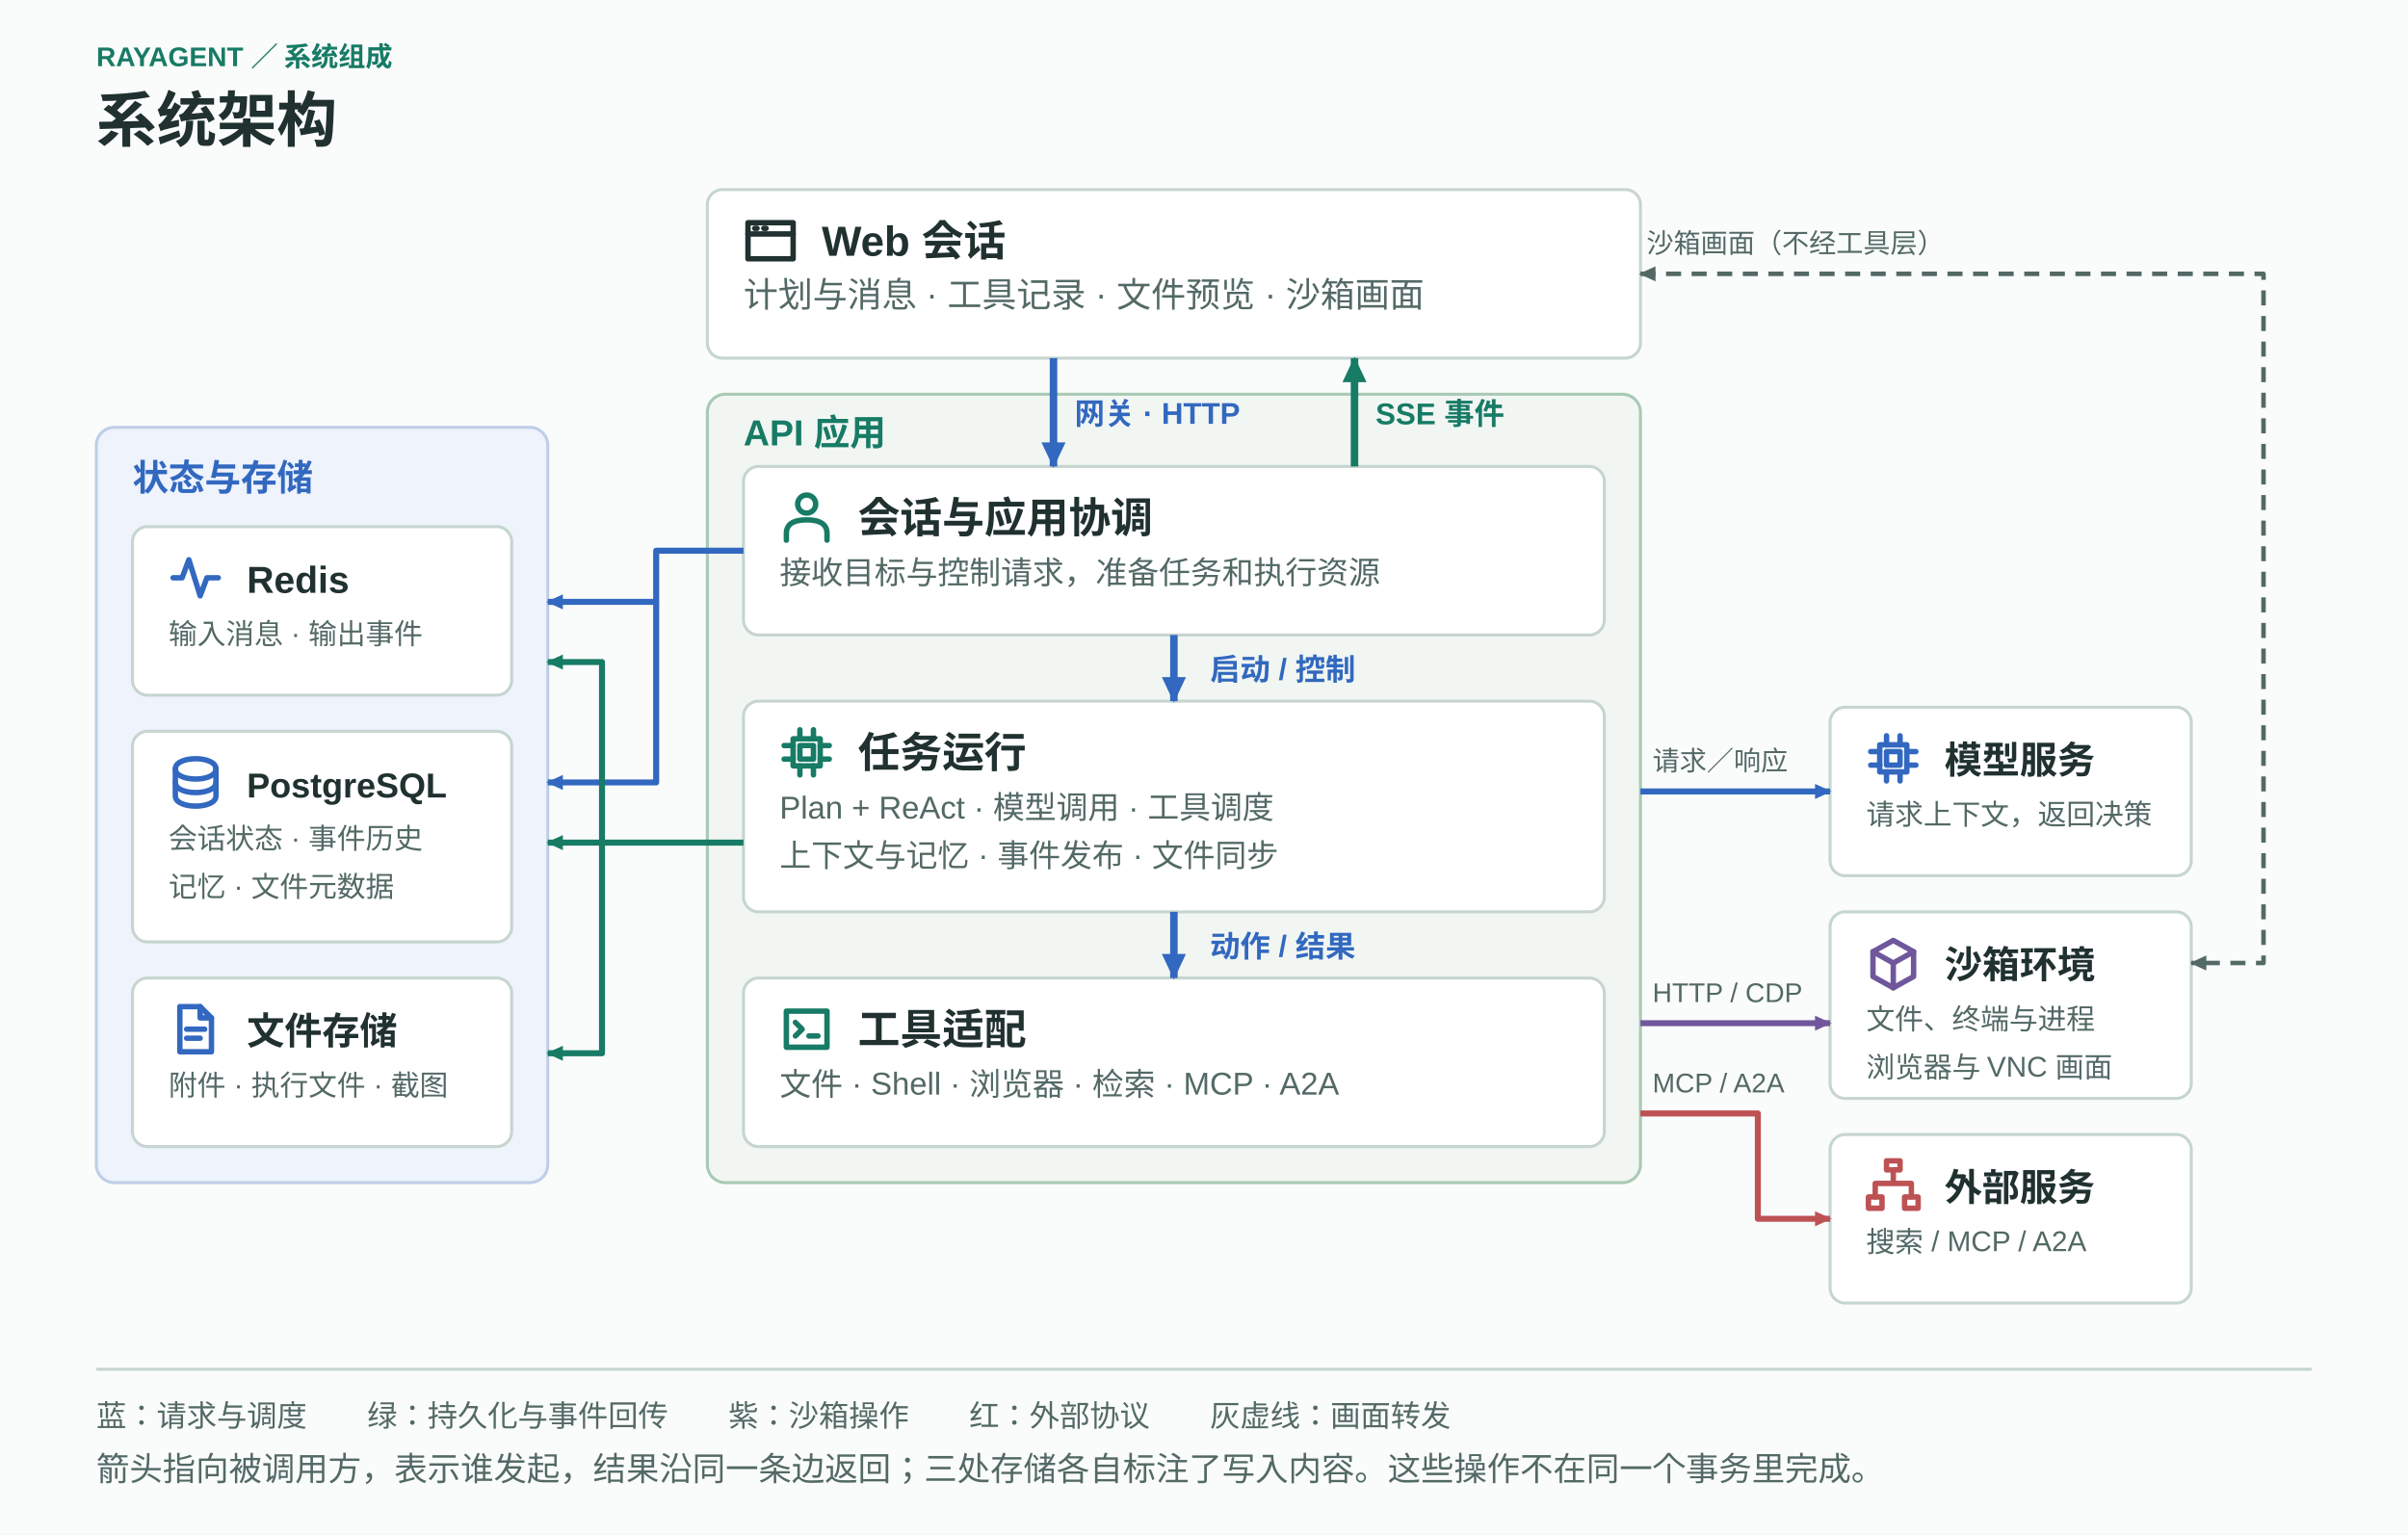
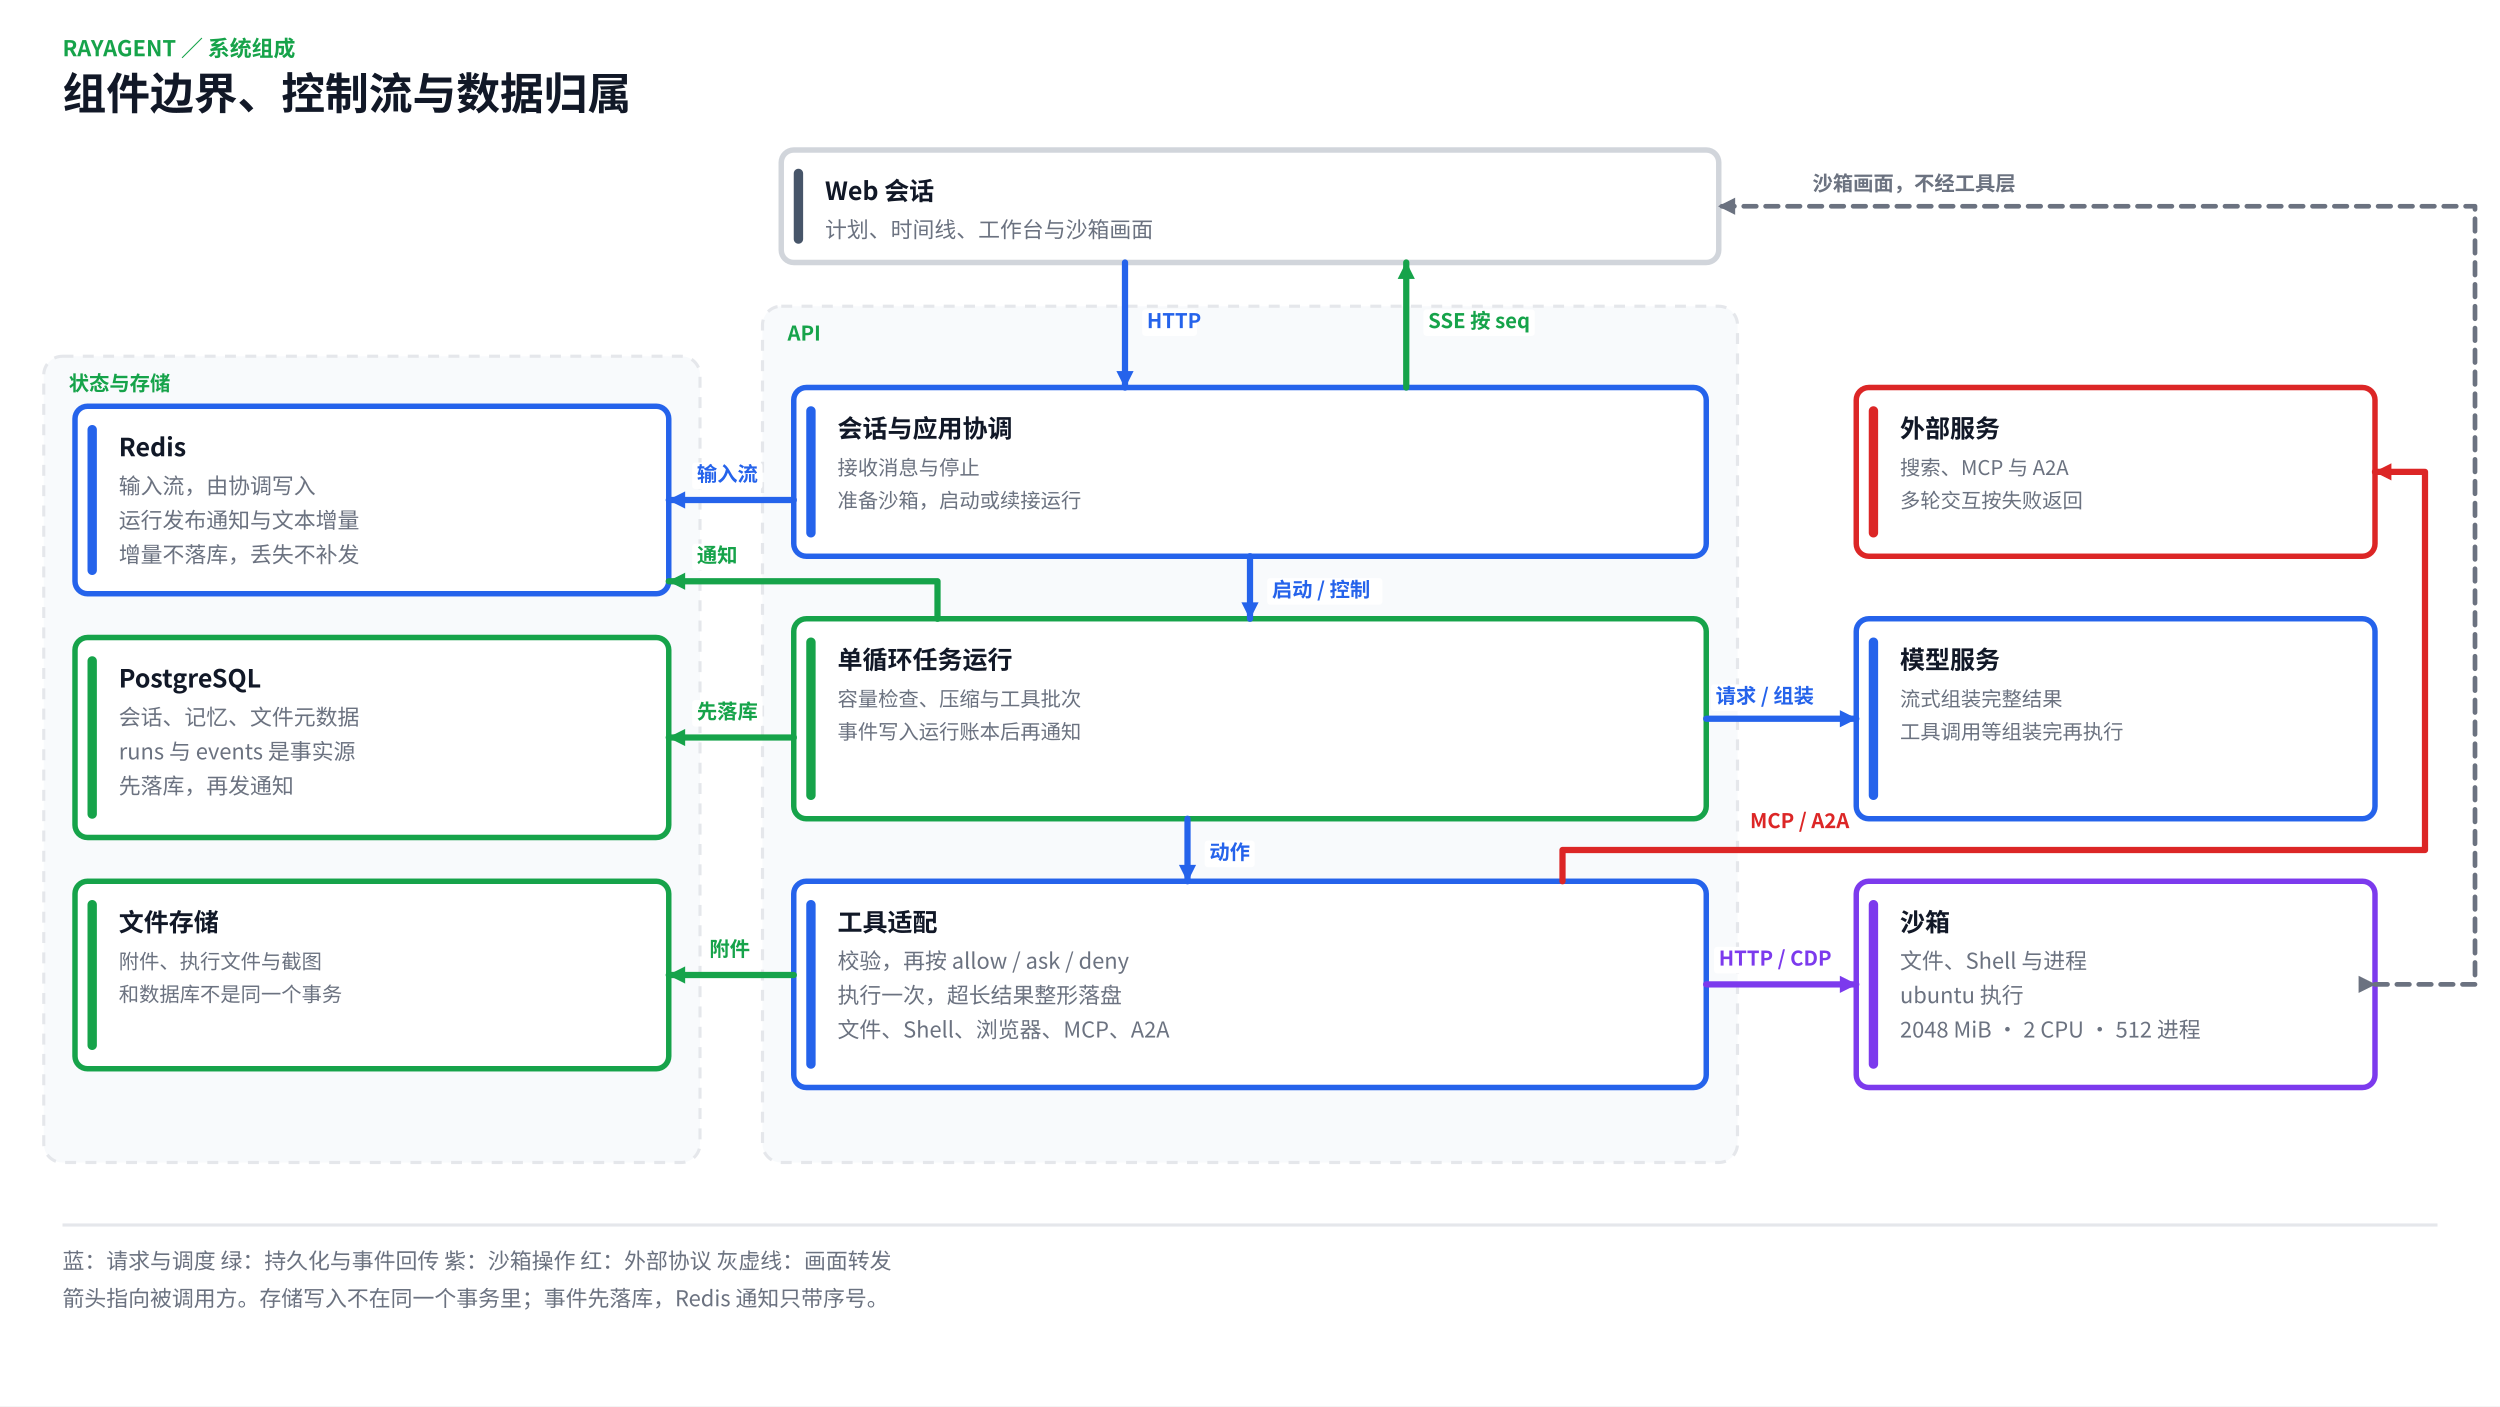
- <svg xmlns="http://www.w3.org/2000/svg" width="1600" height="1020" viewBox="0 0 1600 1020" role="img" aria-labelledby="title desc">
-   <style>text{font-family:"PingFang SC","Microsoft YaHei",Arial,sans-serif;letter-spacing:0}</style>
+ <svg xmlns="http://www.w3.org/2000/svg" width="1600" height="900" viewBox="0 0 1600 900" role="img" aria-labelledby="title desc">
+   <style>text { font-family: 'PingFang SC','Hiragino Sans GB','Noto Sans CJK SC','Noto Sans SC','Source Han Sans SC','Songti SC','Microsoft YaHei','Helvetica Neue',Helvetica,Arial,sans-serif; }</style>
  <defs>
-     <marker id="a-20312f" markerWidth="20" markerHeight="20" refX="18" refY="10" orient="auto-start-reverse" markerUnits="userSpaceOnUse">
-       <path d="M2 2L19 10L2 18Z" fill="#20312f" />
+     <marker id="arr-2563eb" markerUnits="userSpaceOnUse" markerWidth="14" markerHeight="14" refX="12" refY="7" orient="auto">
+       <path d="M1.5 1.5 L12.5 7 L1.5 12.5 Z" fill="#2563eb" />
    </marker>
-     <marker id="b-20312f" markerWidth="14" markerHeight="14" refX="12" refY="7" orient="auto-start-reverse" markerUnits="userSpaceOnUse">
-       <path d="M2 2L13 7L2 12Z" fill="#20312f" />
+     <marker id="arr-16a34a" markerUnits="userSpaceOnUse" markerWidth="14" markerHeight="14" refX="12" refY="7" orient="auto">
+       <path d="M1.5 1.5 L12.5 7 L1.5 12.5 Z" fill="#16a34a" />
    </marker>
-     <marker id="a-3268bf" markerWidth="20" markerHeight="20" refX="18" refY="10" orient="auto-start-reverse" markerUnits="userSpaceOnUse">
-       <path d="M2 2L19 10L2 18Z" fill="#3268bf" />
+     <marker id="arr-ea580c" markerUnits="userSpaceOnUse" markerWidth="14" markerHeight="14" refX="12" refY="7" orient="auto">
+       <path d="M1.5 1.5 L12.5 7 L1.5 12.5 Z" fill="#ea580c" />
    </marker>
-     <marker id="b-3268bf" markerWidth="14" markerHeight="14" refX="12" refY="7" orient="auto-start-reverse" markerUnits="userSpaceOnUse">
-       <path d="M2 2L13 7L2 12Z" fill="#3268bf" />
+     <marker id="arr-dc2626" markerUnits="userSpaceOnUse" markerWidth="14" markerHeight="14" refX="12" refY="7" orient="auto">
+       <path d="M1.5 1.5 L12.5 7 L1.5 12.5 Z" fill="#dc2626" />
    </marker>
-     <marker id="a-177b65" markerWidth="20" markerHeight="20" refX="18" refY="10" orient="auto-start-reverse" markerUnits="userSpaceOnUse">
-       <path d="M2 2L19 10L2 18Z" fill="#177b65" />
+     <marker id="arr-7c3aed" markerUnits="userSpaceOnUse" markerWidth="14" markerHeight="14" refX="12" refY="7" orient="auto">
+       <path d="M1.5 1.5 L12.5 7 L1.5 12.5 Z" fill="#7c3aed" />
    </marker>
-     <marker id="b-177b65" markerWidth="14" markerHeight="14" refX="12" refY="7" orient="auto-start-reverse" markerUnits="userSpaceOnUse">
-       <path d="M2 2L13 7L2 12Z" fill="#177b65" />
+     <marker id="arr-475569" markerUnits="userSpaceOnUse" markerWidth="14" markerHeight="14" refX="12" refY="7" orient="auto">
+       <path d="M1.5 1.5 L12.5 7 L1.5 12.5 Z" fill="#475569" />
    </marker>
-     <marker id="a-97691f" markerWidth="20" markerHeight="20" refX="18" refY="10" orient="auto-start-reverse" markerUnits="userSpaceOnUse">
-       <path d="M2 2L19 10L2 18Z" fill="#97691f" />
-     </marker>
-     <marker id="b-97691f" markerWidth="14" markerHeight="14" refX="12" refY="7" orient="auto-start-reverse" markerUnits="userSpaceOnUse">
-       <path d="M2 2L13 7L2 12Z" fill="#97691f" />
-     </marker>
-     <marker id="a-70579c" markerWidth="20" markerHeight="20" refX="18" refY="10" orient="auto-start-reverse" markerUnits="userSpaceOnUse">
-       <path d="M2 2L19 10L2 18Z" fill="#70579c" />
-     </marker>
-     <marker id="b-70579c" markerWidth="14" markerHeight="14" refX="12" refY="7" orient="auto-start-reverse" markerUnits="userSpaceOnUse">
-       <path d="M2 2L13 7L2 12Z" fill="#70579c" />
-     </marker>
-     <marker id="a-bd5254" markerWidth="20" markerHeight="20" refX="18" refY="10" orient="auto-start-reverse" markerUnits="userSpaceOnUse">
-       <path d="M2 2L19 10L2 18Z" fill="#bd5254" />
-     </marker>
-     <marker id="b-bd5254" markerWidth="14" markerHeight="14" refX="12" refY="7" orient="auto-start-reverse" markerUnits="userSpaceOnUse">
-       <path d="M2 2L13 7L2 12Z" fill="#bd5254" />
-     </marker>
-     <marker id="a-536965" markerWidth="20" markerHeight="20" refX="18" refY="10" orient="auto-start-reverse" markerUnits="userSpaceOnUse">
-       <path d="M2 2L19 10L2 18Z" fill="#536965" />
-     </marker>
-     <marker id="b-536965" markerWidth="14" markerHeight="14" refX="12" refY="7" orient="auto-start-reverse" markerUnits="userSpaceOnUse">
-       <path d="M2 2L13 7L2 12Z" fill="#536965" />
+     <marker id="arr-6b7280" markerUnits="userSpaceOnUse" markerWidth="14" markerHeight="14" refX="12" refY="7" orient="auto">
+       <path d="M1.5 1.5 L12.5 7 L1.5 12.5 Z" fill="#6b7280" />
    </marker>
  </defs>
-   <rect x="0" y="0" width="1600" height="1020" fill="#fafcfb" data-graph-role="background" />
-   <text x="64" y="44" fill="#177b65" font-size="18" font-weight="600" text-anchor="start">RAYAGENT ／ 系统组成</text>
-   <text x="64" y="94" fill="#20312f" font-size="40" font-weight="650" text-anchor="start">系统架构</text>
-   <rect x="470" y="126" width="620" height="112" rx="10" fill="#ffffff" stroke="#c6d5d0" stroke-width="2" data-graph-role="node" />
-   <g transform="translate(494 142) scale(1.5)" fill="none" stroke="#20312f" stroke-width="2.4" stroke-linecap="round" stroke-linejoin="round" data-graph-role="decoration">
-     <path d="M2 4H22V20H2Z" />
-     <path d="M2 9H22" />
-     <path d="M5 6.5H6" />
-     <path d="M9 6.5H10" />
-   </g>
-   <text x="546" y="170" fill="#20312f" font-size="28" font-weight="600" text-anchor="start">Web 会话</text>
-   <text x="494" y="204" fill="#536965" font-size="23" font-weight="400" text-anchor="start">计划与消息 · 工具记录 · 文件预览 · 沙箱画面</text>
-   <rect x="470" y="262" width="620" height="524" rx="12" fill="#f1f6f3" stroke="#a9c9b4" stroke-width="2" data-graph-role="container" />
-   <text x="494" y="296" fill="#177b65" font-size="24" font-weight="600" text-anchor="start">API 应用</text>
-   <rect x="494" y="310" width="572" height="112" rx="10" fill="#ffffff" stroke="#c6d5d0" stroke-width="2" data-graph-role="node" />
-   <g transform="translate(518 326) scale(1.5)" fill="none" stroke="#177b65" stroke-width="2.4" stroke-linecap="round" stroke-linejoin="round" data-graph-role="decoration">
-     <path d="M16 6A4 4 0 1 1 8 6A4 4 0 1 1 16 6" />
-     <path d="M3 22V19Q3 13 12 13Q21 13 21 19V22" />
-   </g>
-   <text x="570" y="354" fill="#20312f" font-size="28" font-weight="600" text-anchor="start">会话与应用协调</text>
-   <text x="518" y="388" fill="#536965" font-size="21" font-weight="400" text-anchor="start">接收目标与控制请求，准备任务和执行资源</text>
-   <rect x="494" y="466" width="572" height="140" rx="10" fill="#ffffff" stroke="#c6d5d0" stroke-width="2" data-graph-role="node" />
-   <g transform="translate(518 482) scale(1.5)" fill="none" stroke="#177b65" stroke-width="2.4" stroke-linecap="round" stroke-linejoin="round" data-graph-role="decoration">
-     <path d="M6 6H18V18H6Z" />
-     <path d="M9 9H15V15H9Z" />
-     <path d="M9 2V6M15 2V6M9 18V22M15 18V22M2 9H6M2 15H6M18 9H22M18 15H22" />
-   </g>
-   <text x="570" y="510" fill="#20312f" font-size="28" font-weight="600" text-anchor="start">任务运行</text>
-   <text x="518" y="544" fill="#536965" font-size="21" font-weight="400" text-anchor="start">Plan + ReAct · 模型调用 · 工具调度</text>
-   <text x="518" y="576" fill="#536965" font-size="21" font-weight="400" text-anchor="start">上下文与记忆 · 事件发布 · 文件同步</text>
-   <rect x="494" y="650" width="572" height="112" rx="10" fill="#ffffff" stroke="#c6d5d0" stroke-width="2" data-graph-role="node" />
-   <g transform="translate(518 666) scale(1.5)" fill="none" stroke="#177b65" stroke-width="2.4" stroke-linecap="round" stroke-linejoin="round" data-graph-role="decoration">
-     <path d="M3 4H21V20H3Z" />
-     <path d="M7 9L10 12L7 15" />
-     <path d="M13 15H17" />
-   </g>
-   <text x="570" y="694" fill="#20312f" font-size="28" font-weight="600" text-anchor="start">工具适配</text>
-   <text x="518" y="728" fill="#536965" font-size="21" font-weight="400" text-anchor="start">文件 · Shell · 浏览器 · 检索 · MCP · A2A</text>
-   <rect x="64" y="284" width="300" height="502" rx="12" fill="#eef3fc" stroke="#bfcee8" stroke-width="2" data-graph-role="container" />
-   <text x="88" y="326" fill="#3268bf" font-size="24" font-weight="600" text-anchor="start">状态与存储</text>
-   <rect x="88" y="350" width="252" height="112" rx="10" fill="#ffffff" stroke="#c6d5d0" stroke-width="2" data-graph-role="node" />
-   <g transform="translate(112 366) scale(1.5)" fill="none" stroke="#3268bf" stroke-width="2.4" stroke-linecap="round" stroke-linejoin="round" data-graph-role="decoration">
-     <path d="M2 12H6L9 4L14 20L17 12H22" />
-   </g>
-   <text x="164" y="394" fill="#20312f" font-size="25" font-weight="600" text-anchor="start">Redis</text>
-   <text x="112" y="428" fill="#536965" font-size="19" font-weight="400" text-anchor="start">输入消息 · 输出事件</text>
-   <rect x="88" y="486" width="252" height="140" rx="10" fill="#ffffff" stroke="#c6d5d0" stroke-width="2" data-graph-role="node" />
-   <g transform="translate(112 502) scale(1.5)" fill="none" stroke="#3268bf" stroke-width="2.4" stroke-linecap="round" stroke-linejoin="round" data-graph-role="decoration">
-     <path d="M3 6C3 0 21 0 21 6C21 12 3 12 3 6Z" />
-     <path d="M3 6V18C3 24 21 24 21 18V6" />
-     <path d="M3 12C3 18 21 18 21 12" />
-   </g>
-   <text x="164" y="530" fill="#20312f" font-size="23" font-weight="600" text-anchor="start">PostgreSQL</text>
-   <text x="112" y="564" fill="#536965" font-size="19" font-weight="400" text-anchor="start">会话状态 · 事件历史</text>
-   <text x="112" y="596" fill="#536965" font-size="19" font-weight="400" text-anchor="start">记忆 · 文件元数据</text>
-   <rect x="88" y="650" width="252" height="112" rx="10" fill="#ffffff" stroke="#c6d5d0" stroke-width="2" data-graph-role="node" />
-   <g transform="translate(112 666) scale(1.5)" fill="none" stroke="#3268bf" stroke-width="2.4" stroke-linecap="round" stroke-linejoin="round" data-graph-role="decoration">
-     <path d="M14 2H5V22H19V7Z" />
-     <path d="M14 2V7H19" />
-     <path d="M8 12H16" />
-     <path d="M8 16H14" />
-   </g>
-   <text x="164" y="694" fill="#20312f" font-size="25" font-weight="600" text-anchor="start">文件存储</text>
-   <text x="112" y="728" fill="#536965" font-size="19" font-weight="400" text-anchor="start">附件 · 执行文件 · 截图</text>
-   <rect x="1216" y="470" width="240" height="112" rx="10" fill="#ffffff" stroke="#c6d5d0" stroke-width="2" data-graph-role="node" />
-   <g transform="translate(1240 486) scale(1.5)" fill="none" stroke="#3268bf" stroke-width="2.4" stroke-linecap="round" stroke-linejoin="round" data-graph-role="decoration">
-     <path d="M6 6H18V18H6Z" />
-     <path d="M9 9H15V15H9Z" />
-     <path d="M9 2V6M15 2V6M9 18V22M15 18V22M2 9H6M2 15H6M18 9H22M18 15H22" />
-   </g>
-   <text x="1292" y="514" fill="#20312f" font-size="25" font-weight="600" text-anchor="start">模型服务</text>
-   <text x="1240" y="548" fill="#536965" font-size="19" font-weight="400" text-anchor="start">请求上下文，返回决策</text>
-   <rect x="1216" y="606" width="240" height="124" rx="10" fill="#ffffff" stroke="#c6d5d0" stroke-width="2" data-graph-role="node" />
-   <g transform="translate(1240 622) scale(1.5)" fill="none" stroke="#70579c" stroke-width="2.4" stroke-linecap="round" stroke-linejoin="round" data-graph-role="decoration">
-     <path d="M3 7L12 2L21 7L12 12Z" />
-     <path d="M3 7V18L12 23L21 18V7" />
-     <path d="M12 12V23" />
-   </g>
-   <text x="1292" y="650" fill="#20312f" font-size="25" font-weight="600" text-anchor="start">沙箱环境</text>
-   <text x="1240" y="684" fill="#536965" font-size="19" font-weight="400" text-anchor="start">文件、终端与进程</text>
-   <text x="1240" y="716" fill="#536965" font-size="19" font-weight="400" text-anchor="start">浏览器与 VNC 画面</text>
-   <rect x="1216" y="754" width="240" height="112" rx="10" fill="#ffffff" stroke="#c6d5d0" stroke-width="2" data-graph-role="node" />
-   <g transform="translate(1240 770) scale(1.5)" fill="none" stroke="#bd5254" stroke-width="2.4" stroke-linecap="round" stroke-linejoin="round" data-graph-role="decoration">
-     <path d="M12 5V11M4 11H20M4 11V17M20 11V17" />
-     <path d="M9 1H15V5H9Z" />
-     <path d="M1 17H7V22H1Z" />
-     <path d="M17 17H23V22H17Z" />
-   </g>
-   <text x="1292" y="798" fill="#20312f" font-size="25" font-weight="600" text-anchor="start">外部服务</text>
-   <text x="1240" y="832" fill="#536965" font-size="19" font-weight="400" text-anchor="start">搜索 / MCP / A2A</text>
-   <path d="M700 238 L700 310" fill="none" stroke="#3268bf" stroke-width="5" stroke-linejoin="round" marker-end="url(#a-3268bf)" data-graph-role="edge" />
-   <text x="714" y="282" fill="#3268bf" font-size="20" font-weight="600" text-anchor="start">网关 · HTTP</text>
-   <path d="M900 310 L900 238" fill="none" stroke="#177b65" stroke-width="5" stroke-linejoin="round" marker-end="url(#a-177b65)" data-graph-role="edge" />
-   <text x="914" y="282" fill="#177b65" font-size="20" font-weight="600" text-anchor="start">SSE 事件</text>
-   <path d="M780 422 L780 466" fill="none" stroke="#3268bf" stroke-width="5" stroke-linejoin="round" marker-end="url(#a-3268bf)" data-graph-role="edge" />
-   <text x="804" y="452" fill="#3268bf" font-size="20" font-weight="600" text-anchor="start">启动 / 控制</text>
-   <path d="M780 606 L780 650" fill="none" stroke="#3268bf" stroke-width="5" stroke-linejoin="round" marker-end="url(#a-3268bf)" data-graph-role="edge" />
-   <text x="804" y="636" fill="#3268bf" font-size="20" font-weight="600" text-anchor="start">动作 / 结果</text>
-   <path d="M494 366 L436 366 L436 400 L364 400" fill="none" stroke="#3268bf" stroke-width="4" stroke-linejoin="round" marker-end="url(#b-3268bf)" data-graph-role="edge" />
-   <path d="M436 400 L436 520 L364 520" fill="none" stroke="#3268bf" stroke-width="4" stroke-linejoin="round" marker-end="url(#b-3268bf)" data-graph-role="edge" />
-   <path d="M494 560 L364 560" fill="none" stroke="#177b65" stroke-width="4" stroke-linejoin="round" marker-end="url(#b-177b65)" data-graph-role="edge" />
-   <path d="M400 560 L400 440 L364 440" fill="none" stroke="#177b65" stroke-width="4" stroke-linejoin="round" marker-end="url(#b-177b65)" data-graph-role="edge" />
-   <path d="M400 560 L400 700 L364 700" fill="none" stroke="#177b65" stroke-width="4" stroke-linejoin="round" marker-end="url(#b-177b65)" data-graph-role="edge" />
-   <path d="M1090 526 L1216 526" fill="none" stroke="#3268bf" stroke-width="4" stroke-linejoin="round" marker-end="url(#b-3268bf)" data-graph-role="edge" />
-   <text x="1098" y="512" fill="#536965" font-size="18" font-weight="400" text-anchor="start">请求／响应</text>
-   <path d="M1090 680 L1216 680" fill="none" stroke="#70579c" stroke-width="4" stroke-linejoin="round" marker-end="url(#b-70579c)" data-graph-role="edge" />
-   <text x="1098" y="666" fill="#536965" font-size="18" font-weight="400" text-anchor="start">HTTP / CDP</text>
-   <path d="M1090 740 L1168 740 L1168 810 L1216 810" fill="none" stroke="#bd5254" stroke-width="4" stroke-linejoin="round" marker-end="url(#b-bd5254)" data-graph-role="edge" />
-   <text x="1098" y="726" fill="#536965" font-size="18" font-weight="400" text-anchor="start">MCP / A2A</text>
-   <path d="M1090 182 L1504 182 L1504 640 L1456 640" fill="none" stroke="#536965" stroke-width="3" stroke-dasharray="10 7" stroke-linejoin="round" marker-end="url(#b-536965)" marker-start="url(#b-536965)" data-graph-role="edge" />
-   <text x="1094" y="168" fill="#536965" font-size="18" font-weight="400" text-anchor="start">沙箱画面（不经工具层）</text>
-   <path d="M64 910 L1536 910" fill="none" stroke="#c6d5d0" stroke-width="2" data-graph-role="decoration" />
-   <text x="64" y="948" fill="#536965" font-size="20" font-weight="400" text-anchor="start">蓝：请求与调度　　绿：持久化与事件回传　　紫：沙箱操作　　红：外部协议　　灰虚线：画面转发</text>
-   <text x="64" y="984" fill="#536965" font-size="22" font-weight="400" text-anchor="start">箭头指向被调用方，表示谁发起，结果沿同一条边返回；三处存储各自标注了写入内容。这些操作不在同一个事务里完成。</text>
+   <rect width="1600" height="900" fill="#ffffff" data-graph-role="background" />
+   <text x="40" y="36" fill="#16a34a" font-size="14" font-weight="600">RAYAGENT ／ 系统组成</text>
+   <text x="40" y="70" fill="#111827" font-size="28" font-weight="700">组件边界、控制流与数据归属</text>
+   <rect x="500" y="96" width="600" height="72" rx="8" fill="#ffffff" stroke="#d1d5db" stroke-width="3.5" data-graph-role="node" data-node-id="web" />
+   <rect x="508" y="108" width="6" height="48" rx="3" fill="#475569" data-graph-role="decoration" />
+   <text x="528" y="128" fill="#111827" font-size="16" font-weight="600">Web 会话</text>
+   <text x="528" y="152" fill="#6b7280" font-size="14">计划、时间线、工作台与沙箱画面</text>
+   <rect x="488" y="196" width="624" height="548" rx="12" fill="#f8fafc" stroke="#e5e7eb" stroke-width="2" stroke-dasharray="7 6" data-graph-role="container" />
+   <text x="504" y="218" fill="#16a34a" font-size="13" font-weight="600">API</text>
+   <rect x="28" y="228" width="420" height="516" rx="12" fill="#f8fafc" stroke="#e5e7eb" stroke-width="2" stroke-dasharray="7 6" data-graph-role="container" />
+   <text x="44" y="250" fill="#16a34a" font-size="13" font-weight="600">状态与存储</text>
+   <rect x="508" y="248" width="584" height="108" rx="8" fill="#ffffff" stroke="#2563eb" stroke-width="3.5" data-graph-role="node" data-node-id="coord" />
+   <rect x="516" y="260" width="6" height="84" rx="3" fill="#2563eb" data-graph-role="decoration" />
+   <text x="536" y="280" fill="#111827" font-size="16" font-weight="600">会话与应用协调</text>
+   <text x="536" y="304" fill="#6b7280" font-size="13">接收消息与停止</text>
+   <text x="536" y="325" fill="#6b7280" font-size="13">准备沙箱，启动或续接运行</text>
+   <rect x="508" y="396" width="584" height="128" rx="8" fill="#ffffff" stroke="#16a34a" stroke-width="3.5" data-graph-role="node" data-node-id="loop" />
+   <rect x="516" y="408" width="6" height="104" rx="3" fill="#16a34a" data-graph-role="decoration" />
+   <text x="536" y="428" fill="#111827" font-size="16" font-weight="600">单循环任务运行</text>
+   <text x="536" y="452" fill="#6b7280" font-size="13">容量检查、压缩与工具批次</text>
+   <text x="536" y="473" fill="#6b7280" font-size="13">事件写入运行账本后再通知</text>
+   <rect x="508" y="564" width="584" height="132" rx="8" fill="#ffffff" stroke="#2563eb" stroke-width="3.5" data-graph-role="node" data-node-id="adapt" />
+   <rect x="516" y="576" width="6" height="108" rx="3" fill="#2563eb" data-graph-role="decoration" />
+   <text x="536" y="596" fill="#111827" font-size="16" font-weight="600">工具适配</text>
+   <text x="536" y="620" fill="#6b7280" font-size="14">校验，再按 allow / ask / deny</text>
+   <text x="536" y="642" fill="#6b7280" font-size="14">执行一次，超长结果整形落盘</text>
+   <text x="536" y="664" fill="#6b7280" font-size="14">文件、Shell、浏览器、MCP、A2A</text>
+   <rect x="48" y="260" width="380" height="120" rx="8" fill="#ffffff" stroke="#2563eb" stroke-width="3.5" data-graph-role="node" data-node-id="redis" />
+   <rect x="56" y="272" width="6" height="96" rx="3" fill="#2563eb" data-graph-role="decoration" />
+   <text x="76" y="292" fill="#111827" font-size="16" font-weight="600">Redis</text>
+   <text x="76" y="316" fill="#6b7280" font-size="14">输入流，由协调写入</text>
+   <text x="76" y="338" fill="#6b7280" font-size="14">运行发布通知与文本增量</text>
+   <text x="76" y="360" fill="#6b7280" font-size="14">增量不落库，丢失不补发</text>
+   <rect x="48" y="408" width="380" height="128" rx="8" fill="#ffffff" stroke="#16a34a" stroke-width="3.5" data-graph-role="node" data-node-id="pg" />
+   <rect x="56" y="420" width="6" height="104" rx="3" fill="#16a34a" data-graph-role="decoration" />
+   <text x="76" y="440" fill="#111827" font-size="16" font-weight="600">PostgreSQL</text>
+   <text x="76" y="464" fill="#6b7280" font-size="14">会话、记忆、文件元数据</text>
+   <text x="76" y="486" fill="#6b7280" font-size="14">runs 与 events 是事实源</text>
+   <text x="76" y="508" fill="#6b7280" font-size="14">先落库，再发通知</text>
+   <rect x="48" y="564" width="380" height="120" rx="8" fill="#ffffff" stroke="#16a34a" stroke-width="3.5" data-graph-role="node" data-node-id="files" />
+   <rect x="56" y="576" width="6" height="96" rx="3" fill="#16a34a" data-graph-role="decoration" />
+   <text x="76" y="596" fill="#111827" font-size="16" font-weight="600">文件存储</text>
+   <text x="76" y="620" fill="#6b7280" font-size="13">附件、执行文件与截图</text>
+   <text x="76" y="641" fill="#6b7280" font-size="13">和数据库不是同一个事务</text>
+   <rect x="1188" y="248" width="332" height="108" rx="8" fill="#ffffff" stroke="#dc2626" stroke-width="3.5" data-graph-role="node" data-node-id="ext" />
+   <rect x="1196" y="260" width="6" height="84" rx="3" fill="#dc2626" data-graph-role="decoration" />
+   <text x="1216" y="280" fill="#111827" font-size="16" font-weight="600">外部服务</text>
+   <text x="1216" y="304" fill="#6b7280" font-size="13">搜索、MCP 与 A2A</text>
+   <text x="1216" y="325" fill="#6b7280" font-size="13">多轮交互按失败返回</text>
+   <rect x="1188" y="396" width="332" height="128" rx="8" fill="#ffffff" stroke="#2563eb" stroke-width="3.5" data-graph-role="node" data-node-id="model" />
+   <rect x="1196" y="408" width="6" height="104" rx="3" fill="#2563eb" data-graph-role="decoration" />
+   <text x="1216" y="428" fill="#111827" font-size="16" font-weight="600">模型服务</text>
+   <text x="1216" y="452" fill="#6b7280" font-size="13">流式组装完整结果</text>
+   <text x="1216" y="473" fill="#6b7280" font-size="13">工具调用等组装完再执行</text>
+   <rect x="1188" y="564" width="332" height="132" rx="8" fill="#ffffff" stroke="#7c3aed" stroke-width="3.5" data-graph-role="node" data-node-id="sandbox" />
+   <rect x="1196" y="576" width="6" height="108" rx="3" fill="#7c3aed" data-graph-role="decoration" />
+   <text x="1216" y="596" fill="#111827" font-size="16" font-weight="600">沙箱</text>
+   <text x="1216" y="620" fill="#6b7280" font-size="14">文件、Shell 与进程</text>
+   <text x="1216" y="642" fill="#6b7280" font-size="14">ubuntu 执行</text>
+   <text x="1216" y="664" fill="#6b7280" font-size="14">2048 MiB · 2 CPU · 512 进程</text>
+   <path d="M 720.0 168.0 L 720.0 248.0" fill="none" stroke="#2563eb" stroke-width="4" stroke-linejoin="round" stroke-linecap="round" marker-end="url(#arr-2563eb)" data-graph-role="edge" />
+   <rect x="731" y="198" width="35.12" height="17" rx="2" fill="#ffffff" data-graph-role="decoration" />
+   <text x="734" y="210" fill="#2563eb" font-size="13" font-weight="600" data-graph-role="label">HTTP</text>
+   <path d="M 900.0 248.0 L 900.0 168.0" fill="none" stroke="#16a34a" stroke-width="4" stroke-linejoin="round" stroke-linecap="round" marker-end="url(#arr-16a34a)" data-graph-role="edge" />
+   <rect x="911" y="198" width="71.26" height="17" rx="2" fill="#ffffff" data-graph-role="decoration" />
+   <text x="914" y="210" fill="#16a34a" font-size="13" font-weight="600" data-graph-role="label">SSE 按 seq</text>
+   <path d="M 800.0 356.0 L 800.0 396.0" fill="none" stroke="#2563eb" stroke-width="4" stroke-linejoin="round" stroke-linecap="round" marker-end="url(#arr-2563eb)" data-graph-role="edge" />
+   <rect x="811" y="370" width="73.73" height="17" rx="2" fill="#ffffff" data-graph-role="decoration" />
+   <text x="814" y="382" fill="#2563eb" font-size="13" font-weight="600" data-graph-role="label">启动 / 控制</text>
+   <path d="M 760.0 524.0 L 760.0 564.0" fill="none" stroke="#2563eb" stroke-width="4" stroke-linejoin="round" stroke-linecap="round" marker-end="url(#arr-2563eb)" data-graph-role="edge" />
+   <rect x="771" y="538" width="32.0" height="17" rx="2" fill="#ffffff" data-graph-role="decoration" />
+   <text x="774" y="550" fill="#2563eb" font-size="13" font-weight="600" data-graph-role="label">动作</text>
+   <path d="M 508.0 320.0 L 428.0 320.0" fill="none" stroke="#2563eb" stroke-width="4" stroke-linejoin="round" stroke-linecap="round" marker-end="url(#arr-2563eb)" data-graph-role="edge" />
+   <rect x="443" y="296" width="45.0" height="17" rx="2" fill="#ffffff" data-graph-role="decoration" />
+   <text x="446" y="308" fill="#2563eb" font-size="13" font-weight="600" data-graph-role="label">输入流</text>
+   <path d="M 600.0 396.0 L 600.0 372.0 L 428.0 372.0" fill="none" stroke="#16a34a" stroke-width="4" stroke-linejoin="round" stroke-linecap="round" marker-end="url(#arr-16a34a)" data-graph-role="edge" />
+   <rect x="443" y="348" width="32.0" height="17" rx="2" fill="#ffffff" data-graph-role="decoration" />
+   <text x="446" y="360" fill="#16a34a" font-size="13" font-weight="600" data-graph-role="label">通知</text>
+   <path d="M 508.0 472.0 L 428.0 472.0" fill="none" stroke="#16a34a" stroke-width="4" stroke-linejoin="round" stroke-linecap="round" marker-end="url(#arr-16a34a)" data-graph-role="edge" />
+   <rect x="443" y="448" width="45.0" height="17" rx="2" fill="#ffffff" data-graph-role="decoration" />
+   <text x="446" y="460" fill="#16a34a" font-size="13" font-weight="600" data-graph-role="label">先落库</text>
+   <path d="M 508.0 624.0 L 428.0 624.0" fill="none" stroke="#16a34a" stroke-width="4" stroke-linejoin="round" stroke-linecap="round" marker-end="url(#arr-16a34a)" data-graph-role="edge" />
+   <rect x="451" y="600" width="32.0" height="17" rx="2" fill="#ffffff" data-graph-role="decoration" />
+   <text x="454" y="612" fill="#16a34a" font-size="13" font-weight="600" data-graph-role="label">附件</text>
+   <path d="M 1092.0 460.0 L 1188.0 460.0" fill="none" stroke="#2563eb" stroke-width="4" stroke-linejoin="round" stroke-linecap="round" marker-end="url(#arr-2563eb)" data-graph-role="edge" />
+   <rect x="1095" y="438" width="73.73" height="17" rx="2" fill="#ffffff" data-graph-role="decoration" />
+   <text x="1098" y="450" fill="#2563eb" font-size="13" font-weight="600" data-graph-role="label">请求 / 组装</text>
+   <path d="M 1092.0 630.0 L 1188.0 630.0" fill="none" stroke="#7c3aed" stroke-width="4" stroke-linejoin="round" stroke-linecap="round" marker-end="url(#arr-7c3aed)" data-graph-role="edge" />
+   <rect x="1097" y="606" width="72.69" height="17" rx="2" fill="#ffffff" data-graph-role="decoration" />
+   <text x="1100" y="618" fill="#7c3aed" font-size="13" font-weight="600" data-graph-role="label">HTTP / CDP</text>
+   <path d="M 1000.0 564.0 L 1000.0 544.0 L 1552.0 544.0 L 1552.0 302.0 L 1520.0 302.0" fill="none" stroke="#dc2626" stroke-width="4" stroke-linejoin="round" stroke-linecap="round" marker-end="url(#arr-dc2626)" data-graph-role="edge" />
+   <rect x="1117" y="518" width="65.41" height="17" rx="2" fill="#ffffff" data-graph-role="decoration" />
+   <text x="1120" y="530" fill="#dc2626" font-size="13" font-weight="600" data-graph-role="label">MCP / A2A</text>
+   <path d="M 1520.0 630.0 L 1584.0 630.0 L 1584.0 132.0 L 1100.0 132.0" fill="none" stroke="#6b7280" stroke-width="3" stroke-linejoin="round" stroke-linecap="round" stroke-dasharray="8 6" marker-end="url(#arr-6b7280)" marker-start="url(#arr-6b7280)" data-graph-role="edge" />
+   <rect x="1157" y="110" width="136.0" height="17" rx="2" fill="#ffffff" data-graph-role="decoration" />
+   <text x="1160" y="122" fill="#6b7280" font-size="13" font-weight="600" data-graph-role="label">沙箱画面，不经工具层</text>
+   <path d="M40 784 H1560" fill="none" stroke="#e5e7eb" stroke-width="2" data-graph-role="decoration" />
+   <text x="40" y="812" fill="#6b7280" font-size="14">蓝：请求与调度    绿：持久化与事件回传    紫：沙箱操作    红：外部协议    灰虚线：画面转发</text>
+   <text x="40" y="836" fill="#6b7280" font-size="14">箭头指向被调用方。存储写入不在同一个事务里；事件先落库，Redis 通知只带序号。</text>
</svg>
